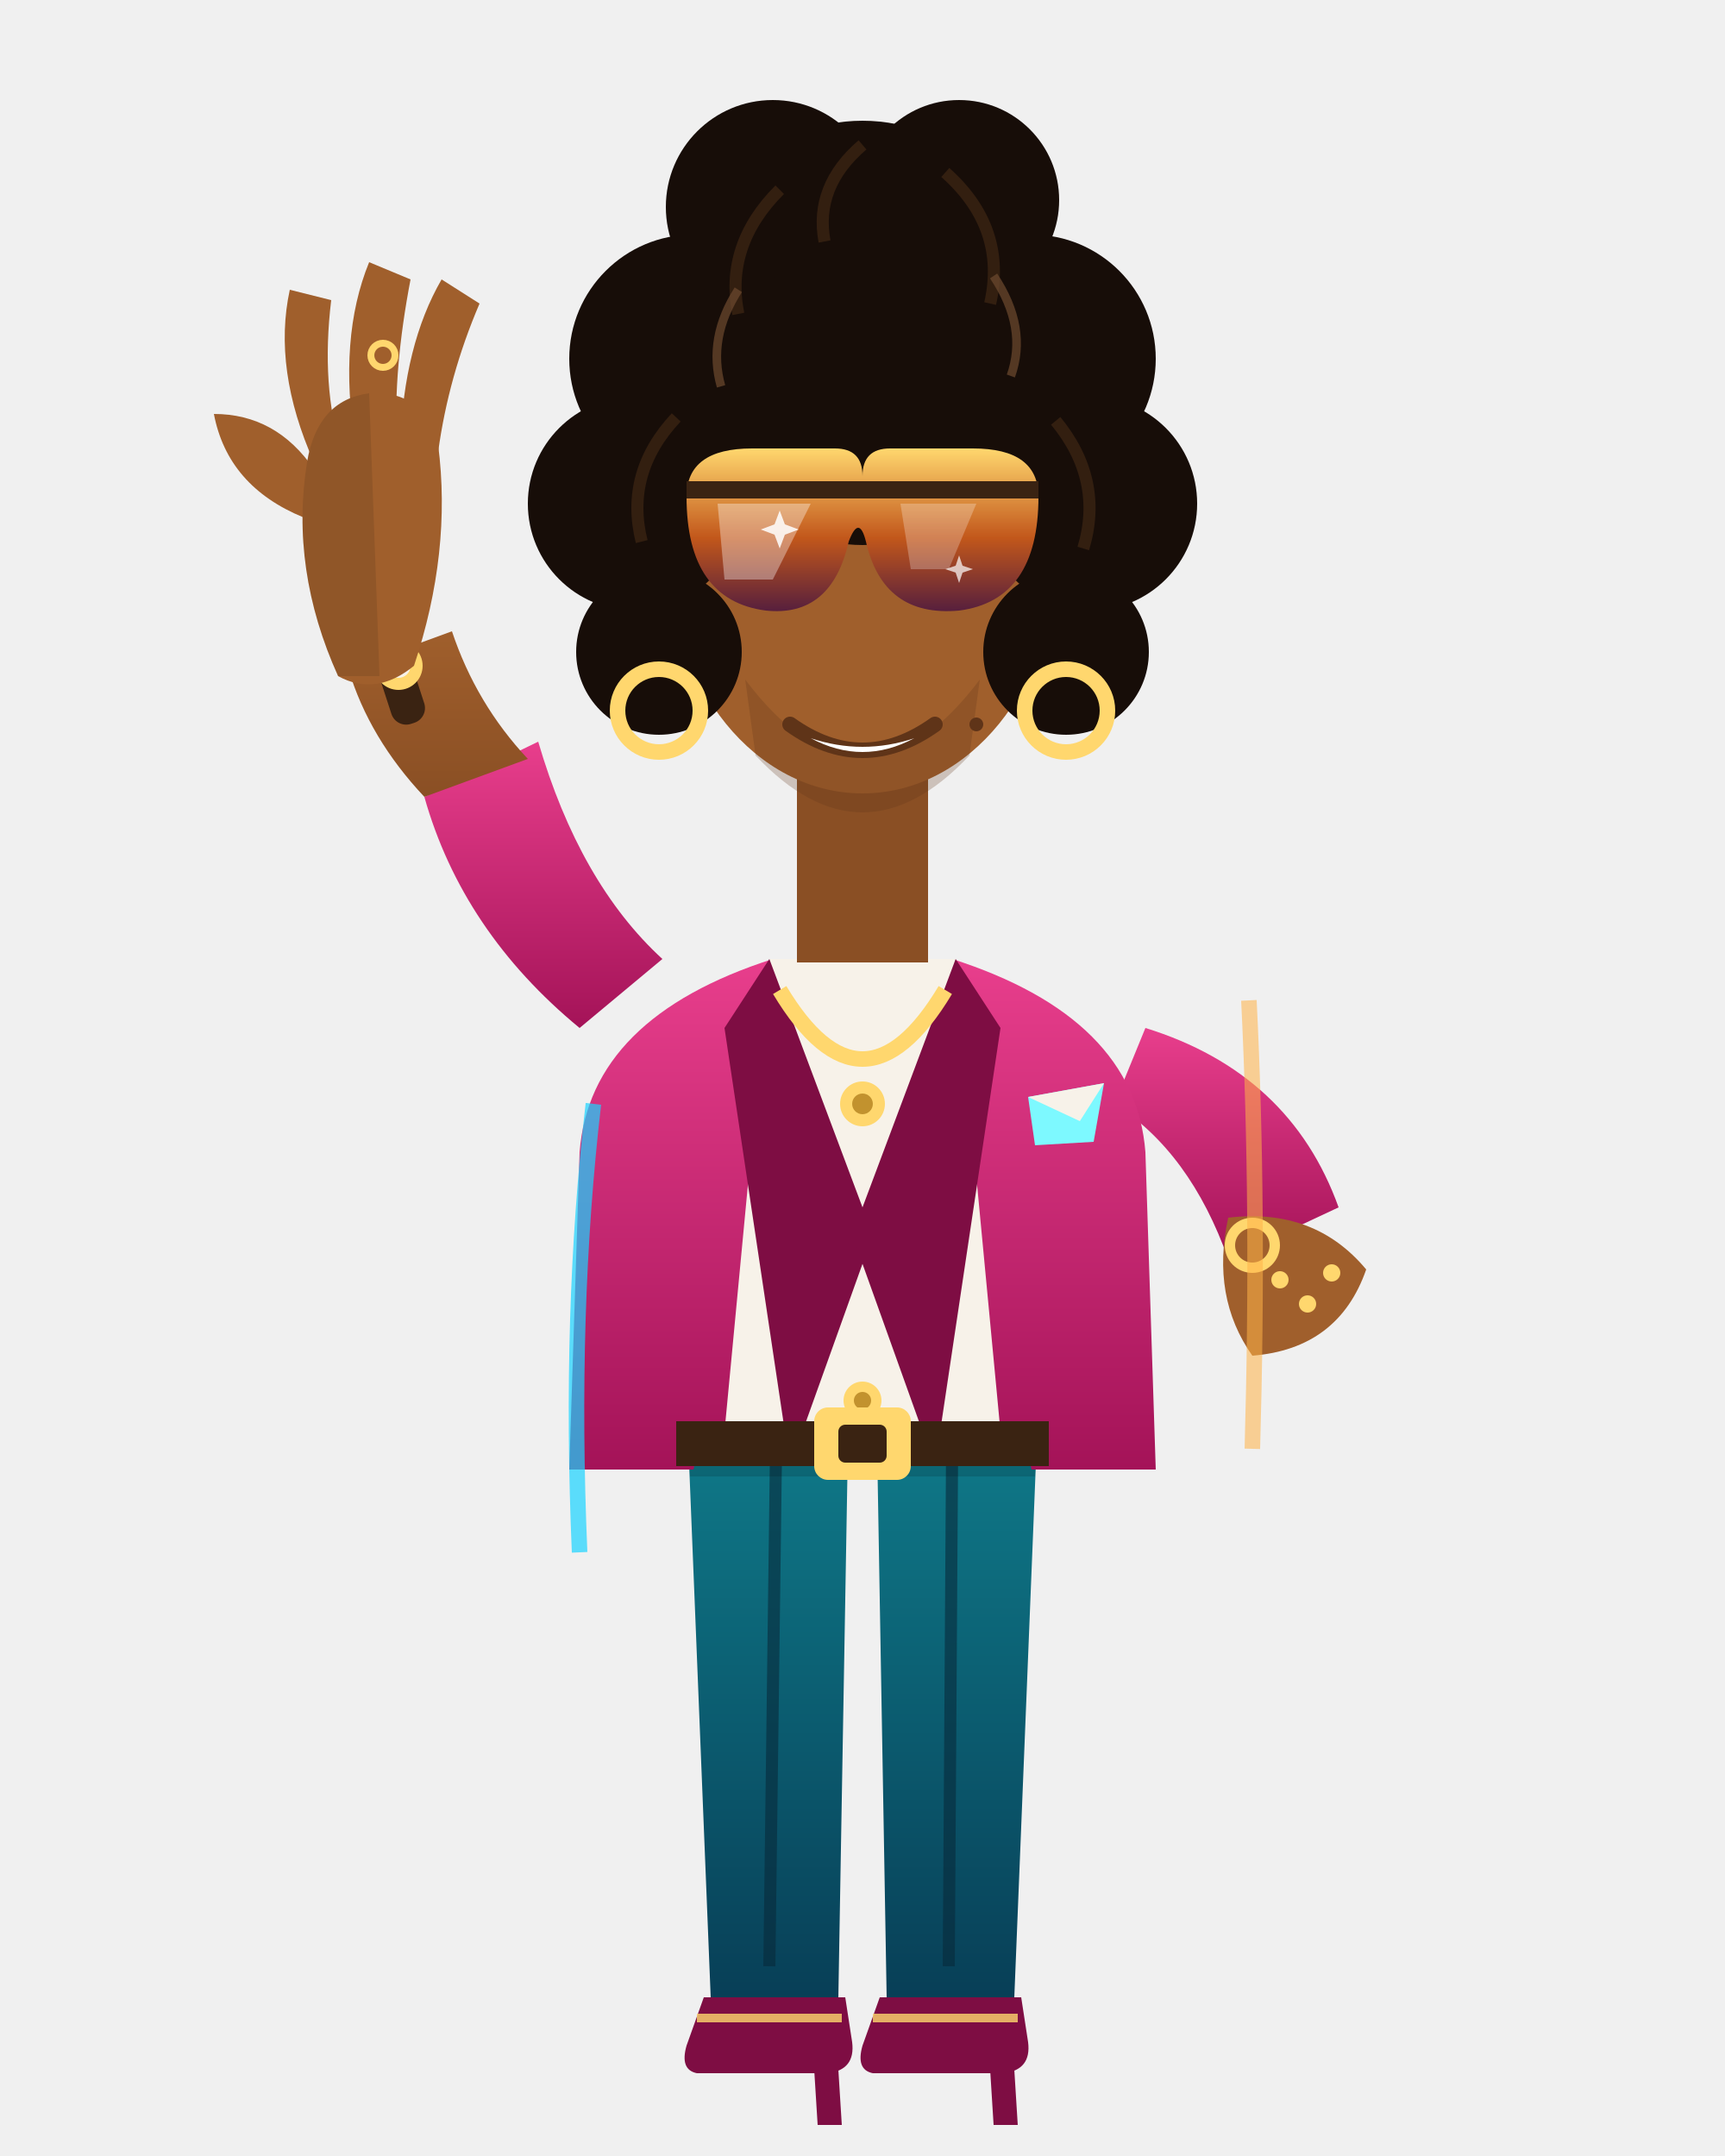
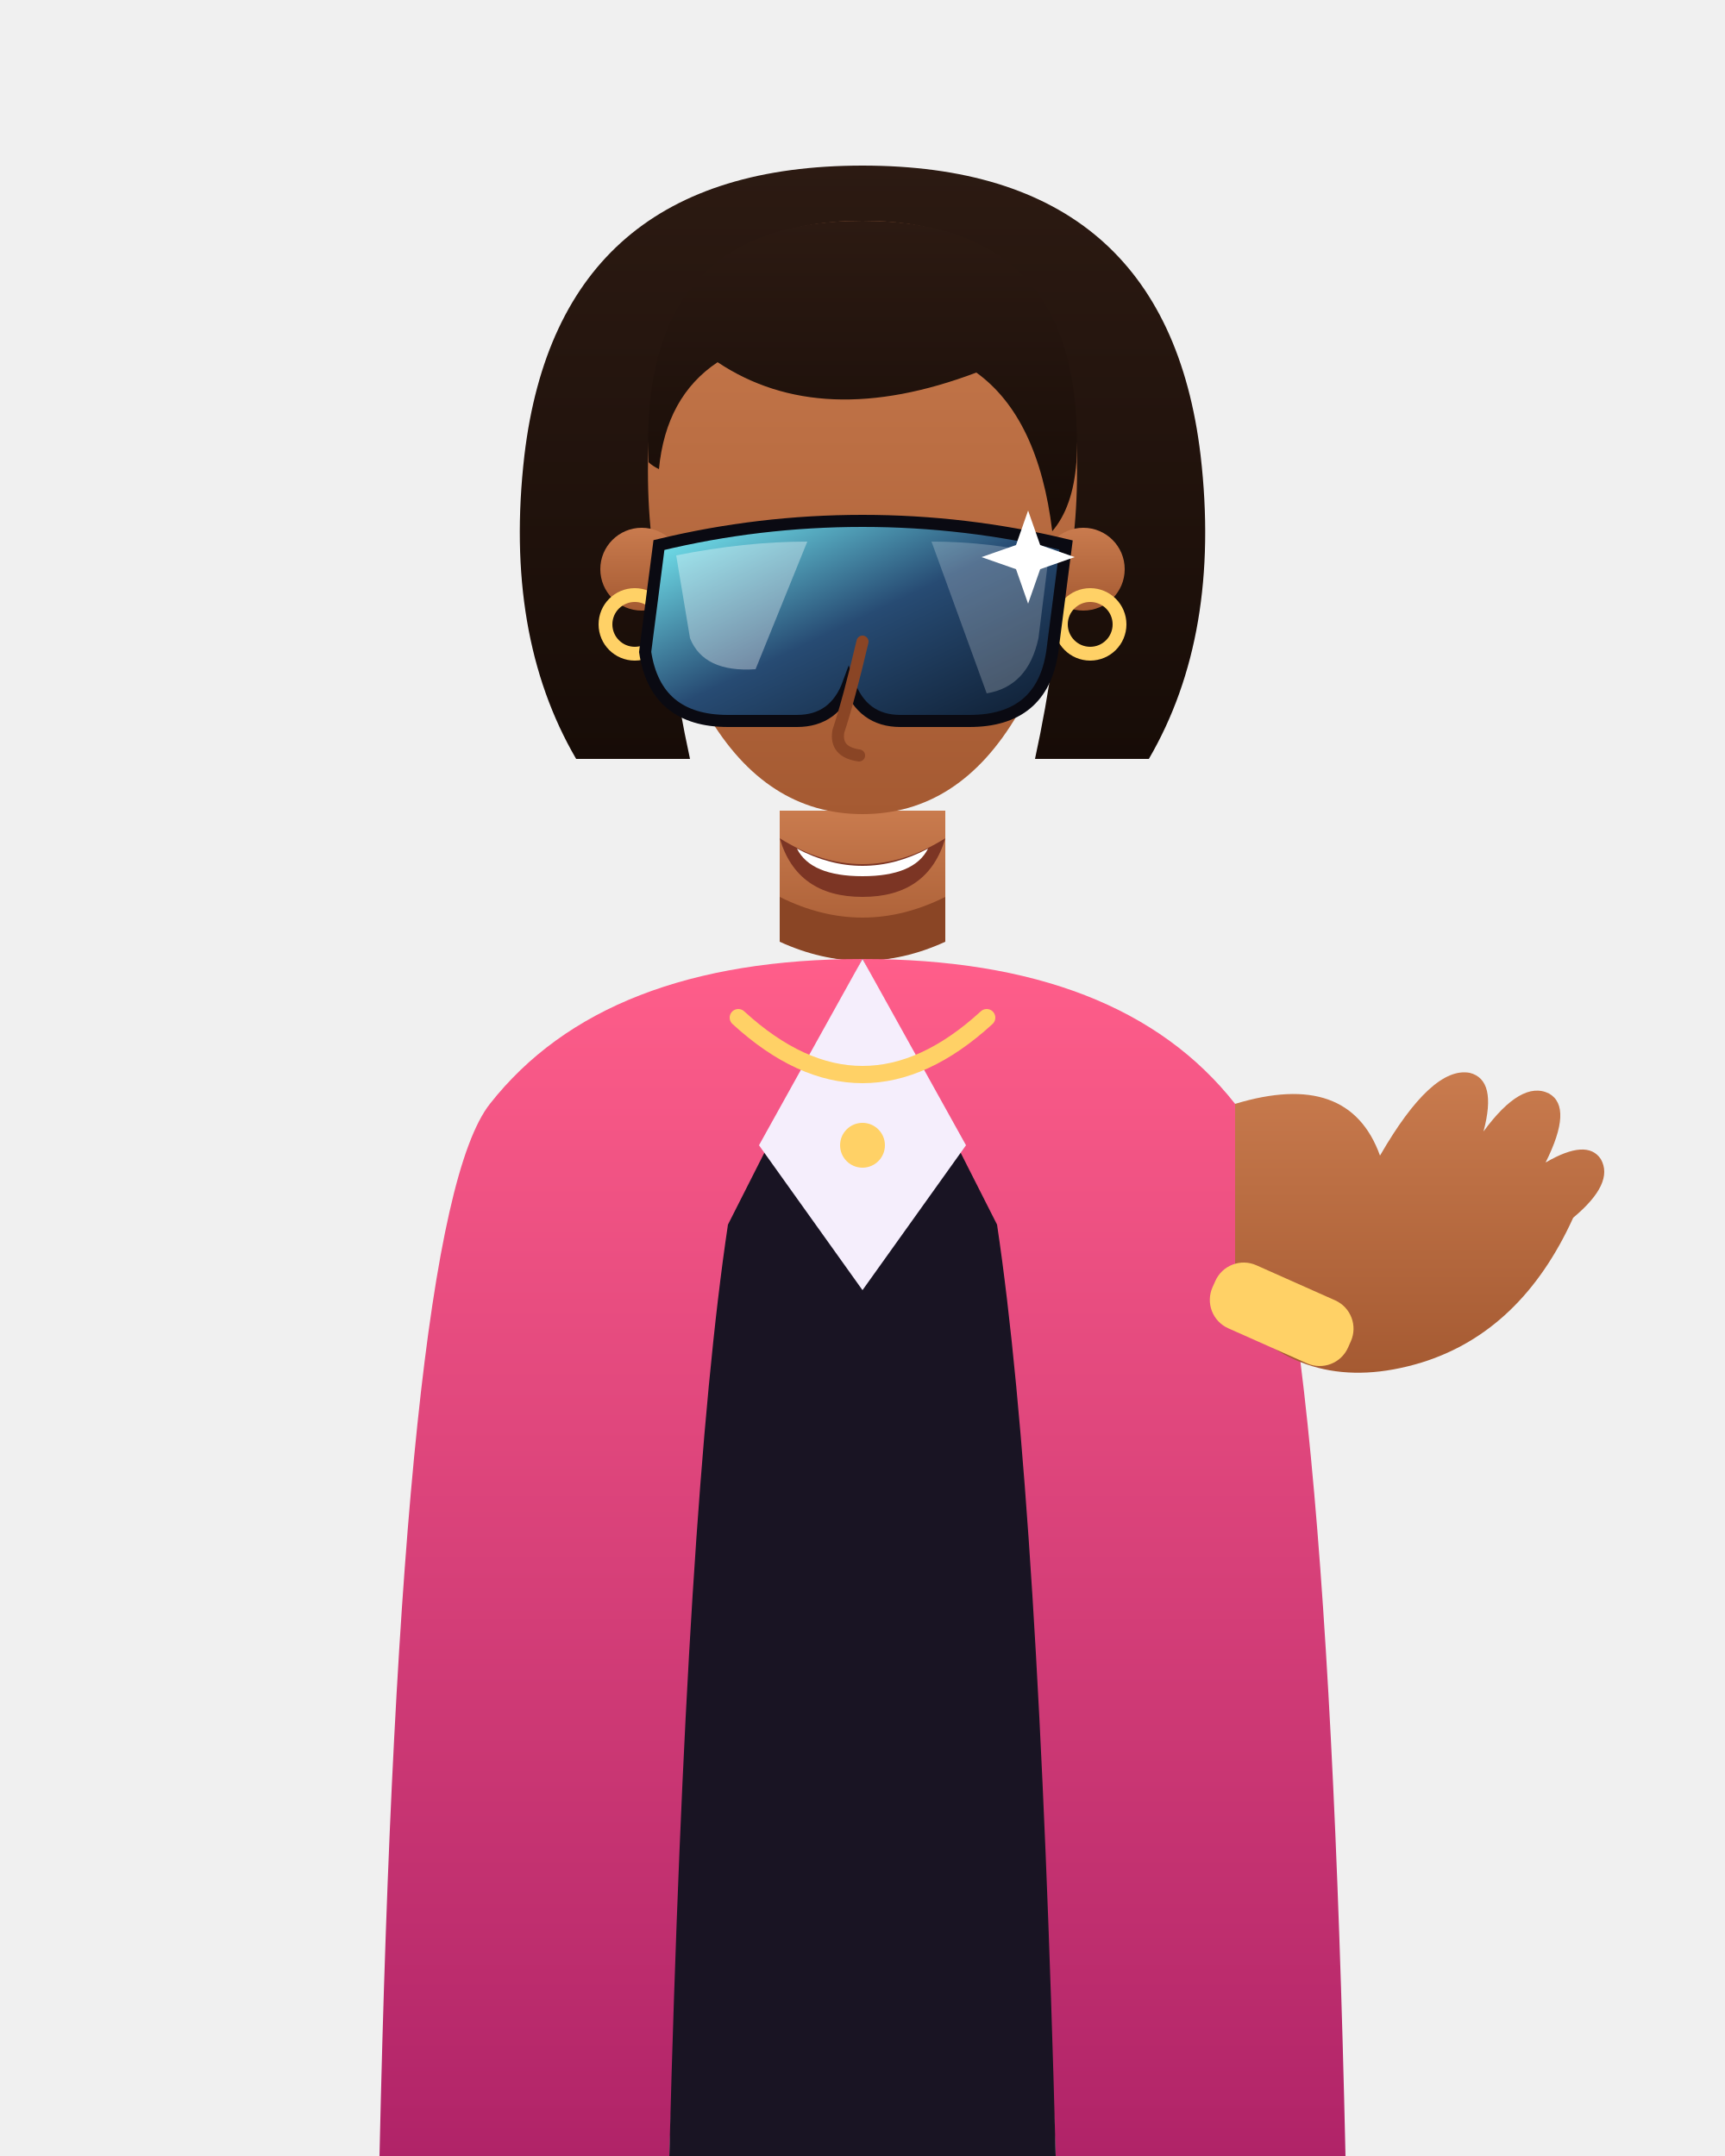
<svg xmlns="http://www.w3.org/2000/svg" viewBox="0 0 1000 1250" width="1000" height="1250">
  <defs>
-     <linearGradient id="blazer" x1="0" y1="0" x2="0" y2="1">
-       <stop offset="0" stop-color="#e83e8c" />
-       <stop offset="1" stop-color="#a41358" />
+     <linearGradient id="jacket" x1="0" y1="0" x2="0" y2="1">
+       <stop offset="0" stop-color="#ff5e8a" />
+       <stop offset="1" stop-color="#b02368" />
    </linearGradient>
-     <linearGradient id="shades" x1="0" y1="0" x2="0" y2="1">
-       <stop offset="0" stop-color="#ffd76e" />
-       <stop offset=".55" stop-color="#c2571b" />
-       <stop offset="1" stop-color="#571f3d" />
+     <linearGradient id="skin" x1="0" y1="0" x2="0" y2="1">
+       <stop offset="0" stop-color="#c97b4e" />
+       <stop offset="1" stop-color="#a55a32" />
    </linearGradient>
-     <linearGradient id="trousers" x1="0" y1="0" x2="0" y2="1">
-       <stop offset="0" stop-color="#0f7d8c" />
-       <stop offset="1" stop-color="#083f57" />
+     <linearGradient id="hair" x1="0" y1="0" x2="0" y2="1">
+       <stop offset="0" stop-color="#2c1a12" />
+       <stop offset="1" stop-color="#170c07" />
    </linearGradient>
-     <linearGradient id="skinShade" x1="0" y1="0" x2="0" y2="1">
-       <stop offset="0" stop-color="#a05f2c" />
-       <stop offset="1" stop-color="#8a4f24" />
+     <linearGradient id="lens" x1="0" y1="0" x2="1" y2="1">
+       <stop offset="0" stop-color="#7df9ff" />
+       <stop offset=".5" stop-color="#274b73" />
+       <stop offset="1" stop-color="#0d1b2e" />
    </linearGradient>
  </defs>
-   <path d="M336 596 Q268 540 246 462 L312 430 Q336 512 384 556 Z" fill="url(#blazer)" />
-   <path d="M246 462 Q214 428 202 388 L262 366 Q276 408 306 440 Z" fill="url(#skinShade)" />
-   <rect x="196" y="378" width="66" height="20" rx="9" transform="rotate(72 229 388)" fill="#3a2312" />
-   <circle cx="231" cy="386" r="14" fill="#ffd76e" />
-   <circle cx="231" cy="386" r="7" fill="#f7f2e9" />
-   <g fill="#a05f2c">
-     <path d="M196 392 Q168 330 178 268 Q184 232 214 228 Q246 226 254 258 Q262 320 240 386 Q218 404 196 392 Z" />
-     <path d="M182 268 Q158 214 168 168 L192 174 Q186 224 198 262 Z" />
-     <path d="M206 258 Q196 196 214 152 L238 162 Q228 214 230 256 Z" />
-     <path d="M232 258 Q234 200 256 162 L278 176 Q260 218 254 262 Z" />
-     <path d="M176 300 Q132 282 124 240 Q160 240 182 272 Z" />
+   <path d="M500 96 q-176 0 -196 168 q-12 104 30 176 l66 0 q-26 -120 -8 -196 q20 -82 108 -82 q88 0 108 82 q18 76 -8 196 l66 0 q42 -72 30 -176 q-20 -168 -196 -168z" fill="url(#hair)" />
+   <path d="M452 470 l96 0 l0 74 q-48 26 -96 0z" fill="url(#skin)" />
+   <path d="M452 520 q48 24 96 0 l0 26 q-48 22 -96 0z" fill="#8a4525" />
+   <path d="M500 128 q-118 0 -124 128 q-4 92 34 158 q34 58 90 58 q56 0 90 -58 q38 -66 34 -158 q-6 -128 -124 -128z" fill="url(#skin)" />
+   <circle cx="372" cy="330" r="24" fill="url(#skin)" />
+   <circle cx="628" cy="330" r="24" fill="url(#skin)" />
+   <circle cx="368" cy="362" r="17" fill="none" stroke="#ffd166" stroke-width="8" />
+   <circle cx="632" cy="362" r="17" fill="none" stroke="#ffd166" stroke-width="8" />
+   <path d="M376 268 q-6 -140 124 -140 q130 0 124 140 q-2 26 -14 40 q-8 -66 -44 -92 q-90 34 -150 -6 q-30 20 -34 62 q-4 -2 -6 -4z" fill="url(#hair)" />
+   <g>
+     <path d="M382 316 q58 -14 118 -14 q60 0 118 14 l-8 62 q-6 40 -48 40 l-40 0 q-22 0 -30 -22 q-8 22 -30 22 l-40 0 q-42 0 -48 -40z" fill="url(#lens)" stroke="#0a0a12" stroke-width="7" />
+     <path d="M392 322 q40 -8 76 -8 l-30 74 q-30 2 -38 -18z" fill="#ffffff" opacity=".35" />
+     <path d="M540 314 q34 0 68 8 l-6 48 q-6 28 -30 32z" fill="#ffffff" opacity=".22" />
  </g>
-   <circle cx="222" cy="206" r="7" fill="none" stroke="#ffd76e" stroke-width="4" />
-   <path d="M196 392 Q168 330 178 268 Q184 232 214 228 L220 392 Z" fill="#000000" opacity=".10" />
-   <path d="M664 596 Q748 622 776 700 L712 730 Q690 668 646 640 Z" fill="url(#blazer)" />
-   <path d="M712 706 Q762 700 792 736 Q776 782 726 786 Q702 752 712 706 Z" fill="#a05f2c" />
-   <g fill="#ffd76e">
-     <circle cx="742" cy="742" r="5" />
-     <circle cx="758" cy="756" r="5" />
-     <circle cx="772" cy="738" r="5" />
+   <path d="M500 372 q-8 34 -14 52 q-2 12 12 14" stroke="#8a4525" stroke-width="7" fill="none" stroke-linecap="round" />
+   <path d="M452 486 q48 30 96 0 q-10 34 -48 34 q-38 0 -48 -34z" fill="#7c3524" />
+   <path d="M462 492 q38 20 76 0 q-8 16 -38 16 q-30 0 -38 -16z" fill="#ffffff" />
+   <path d="M500 556 q-150 0 -216 84 q-52 66 -64 610 l168 0 q10 -260 34 -420 l78 -120z" fill="url(#jacket)" />
+   <path d="M500 556 q150 0 216 84 q52 66 64 610 l-168 0 q-10 -260 -34 -420 l-78 -120z" fill="url(#jacket)" />
+   <path d="M500 556 l-78 154 q-24 160 -34 540 l224 0 q-10 -380 -34 -540z" fill="#191423" />
+   <path d="M500 556 l-60 108 l60 84 l60 -84z" fill="#f5eefc" />
+   <path d="M428 590 q72 66 144 0" stroke="#ffd166" stroke-width="10" fill="none" stroke-linecap="round" />
+   <circle cx="500" cy="664" r="13" fill="#ffd166" />
+   <g>
+     <path d="M716 640 q66 -20 84 30 q30 -52 52 -48 q16 4 8 34 q22 -30 38 -22 q14 8 -2 40 q24 -14 32 -2 q8 14 -16 34 q-30 66 -88 84 q-66 20 -108 -28z" fill="url(#skin)" />
+     <rect x="700" y="742" width="86" height="40" rx="18" fill="#ffd166" transform="rotate(24 743 762)" />
  </g>
-   <circle cx="726" cy="722" r="13" fill="none" stroke="#ffd76e" stroke-width="6" />
-   <g>
-     <path d="M398 812 L492 812 L486 1158 L412 1158 Z" fill="url(#trousers)" />
-     <path d="M508 812 L602 812 L588 1158 L514 1158 Z" fill="url(#trousers)" />
-     <path d="M450 830 L446 1140" stroke="#062a3a" stroke-width="7" opacity=".6" />
-     <path d="M552 830 L550 1140" stroke="#062a3a" stroke-width="7" opacity=".6" />
-     <path d="M398 812 L492 812 L490 856 L400 856 Z" fill="#000000" opacity=".14" />
-     <path d="M508 812 L602 812 L600 856 L510 856 Z" fill="#000000" opacity=".14" />
-   </g>
-   <g fill="#7e0d43">
-     <path d="M408 1158 L490 1158 L494 1184 Q496 1200 480 1202 L404 1202 Q394 1200 398 1186 Z" />
-     <path d="M472 1200 L486 1200 L488 1232 L474 1232 Z" />
-     <path d="M510 1158 L592 1158 L596 1184 Q598 1200 582 1202 L506 1202 Q496 1200 500 1186 Z" />
-     <path d="M574 1200 L588 1200 L590 1232 L576 1232 Z" />
-   </g>
-   <path d="M404 1170 L488 1170" stroke="#ffd76e" stroke-width="5" opacity=".8" />
-   <path d="M506 1170 L590 1170" stroke="#ffd76e" stroke-width="5" opacity=".8" />
-   <path d="M330 852 L336 668 Q342 590 448 556 L552 556 Q658 590 664 668 L670 852 L598 852 L594 836 L406 836 L402 852 Z" fill="url(#blazer)" />
-   <path d="M446 556 L554 556 L580 830 L420 830 Z" fill="#f7f2e9" />
-   <path d="M446 556 L506 716 L458 850 L420 596 Z" fill="#7e0d43" />
-   <path d="M554 556 L494 716 L542 850 L580 596 Z" fill="#7e0d43" />
-   <path d="M596 636 L640 628 L634 662 L600 664 Z" fill="#7df9ff" />
-   <path d="M596 636 L640 628 L626 650 Z" fill="#f7f2e9" />
-   <circle cx="500" cy="812" r="11" fill="#ffd76e" />
-   <circle cx="500" cy="812" r="5" fill="#c2922e" />
-   <path d="M452 574 Q500 654 548 574" stroke="#ffd76e" stroke-width="9" fill="none" />
-   <circle cx="500" cy="640" r="13" fill="#ffd76e" />
-   <circle cx="500" cy="640" r="6" fill="#c2922e" />
-   <rect x="392" y="824" width="216" height="26" fill="#3a2312" />
-   <rect x="472" y="816" width="56" height="42" rx="8" fill="#ffd76e" />
-   <rect x="486" y="826" width="28" height="22" rx="4" fill="#3a2312" />
-   <path d="M344 640 Q330 760 336 900" stroke="#19d3ff" stroke-width="9" fill="none" opacity=".7" />
-   <path d="M724 580 Q730 700 726 840" stroke="#ffb347" stroke-width="9" fill="none" opacity=".55" />
-   <rect x="462" y="418" width="76" height="140" fill="#8a4f24" />
-   <ellipse cx="500" cy="322" rx="112" ry="138" fill="#a05f2c" />
-   <path d="M432 394 Q500 484 568 394 L562 438 Q500 504 438 438 Z" fill="#5f3418" opacity=".25" />
-   <ellipse cx="408" cy="392" rx="17" ry="10" fill="#c96f4a" opacity=".55" />
-   <ellipse cx="592" cy="392" rx="17" ry="10" fill="#c96f4a" opacity=".55" />
-   <circle cx="566" cy="420" r="4" fill="#5f3418" />
-   <g fill="#170d08">
-     <circle cx="500" cy="168" r="98" />
-     <circle cx="402" cy="208" r="72" />
-     <circle cx="598" cy="208" r="72" />
-     <circle cx="368" cy="292" r="62" />
-     <circle cx="632" cy="292" r="62" />
-     <circle cx="382" cy="378" r="48" />
-     <circle cx="618" cy="378" r="48" />
-     <circle cx="448" cy="120" r="62" />
-     <circle cx="556" cy="116" r="58" />
-     <circle cx="500" cy="230" r="86" />
-   </g>
-   <g fill="none" stroke="#3a2312" stroke-width="7" opacity=".8">
-     <path d="M452 110 Q420 142 428 182" />
-     <path d="M548 100 Q584 132 574 176" />
-     <path d="M392 242 Q362 274 372 314" />
-     <path d="M612 244 Q640 278 628 318" />
-     <path d="M500 84 Q472 108 478 140" />
-   </g>
-   <g fill="none" stroke="#6e4a2f" stroke-width="5" opacity=".7">
-     <path d="M428 168 Q410 196 418 224" />
-     <path d="M576 160 Q596 190 586 218" />
-   </g>
-   <circle cx="382" cy="412" r="24" fill="none" stroke="#ffd76e" stroke-width="9" />
-   <circle cx="618" cy="412" r="24" fill="none" stroke="#ffd76e" stroke-width="9" />
-   <path d="M398 288 Q398 260 436 260 L484 260 Q500 260 500 276 Q500 260 516 260 L564 260 Q602 260 602 288 Q602 348 556 354 Q512 358 502 314 Q498 298 492 314 Q482 358 444 354 Q398 348 398 288 Z" fill="url(#shades)" />
-   <path d="M398 284 L602 284" stroke="#3a2312" stroke-width="10" />
-   <path d="M416 292 L470 292 L448 336 L420 336 Z" fill="#ffffff" opacity=".35" />
-   <path d="M522 292 L566 292 L550 330 L528 330 Z" fill="#ffffff" opacity=".25" />
-   <path d="M452 296 l3 8 8 3 -8 3 -3 8 -3 -8 -8 -3 8 -3 Z" fill="#ffffff" opacity=".85" />
-   <path d="M556 322 l2 6 6 2 -6 2 -2 6 -2 -6 -6 -2 6 -2 Z" fill="#ffffff" opacity=".7" />
-   <path d="M458 420 Q500 450 542 420" stroke="#5f3418" stroke-width="9" fill="none" stroke-linecap="round" />
-   <path d="M470 428 Q500 444 530 428 Q500 438 470 428 Z" fill="#ffffff" />
+   <path d="M596 296 l7 20 l20 7 l-20 7 l-7 20 l-7 -20 l-20 -7 l20 -7z" fill="#ffffff" />
</svg>
